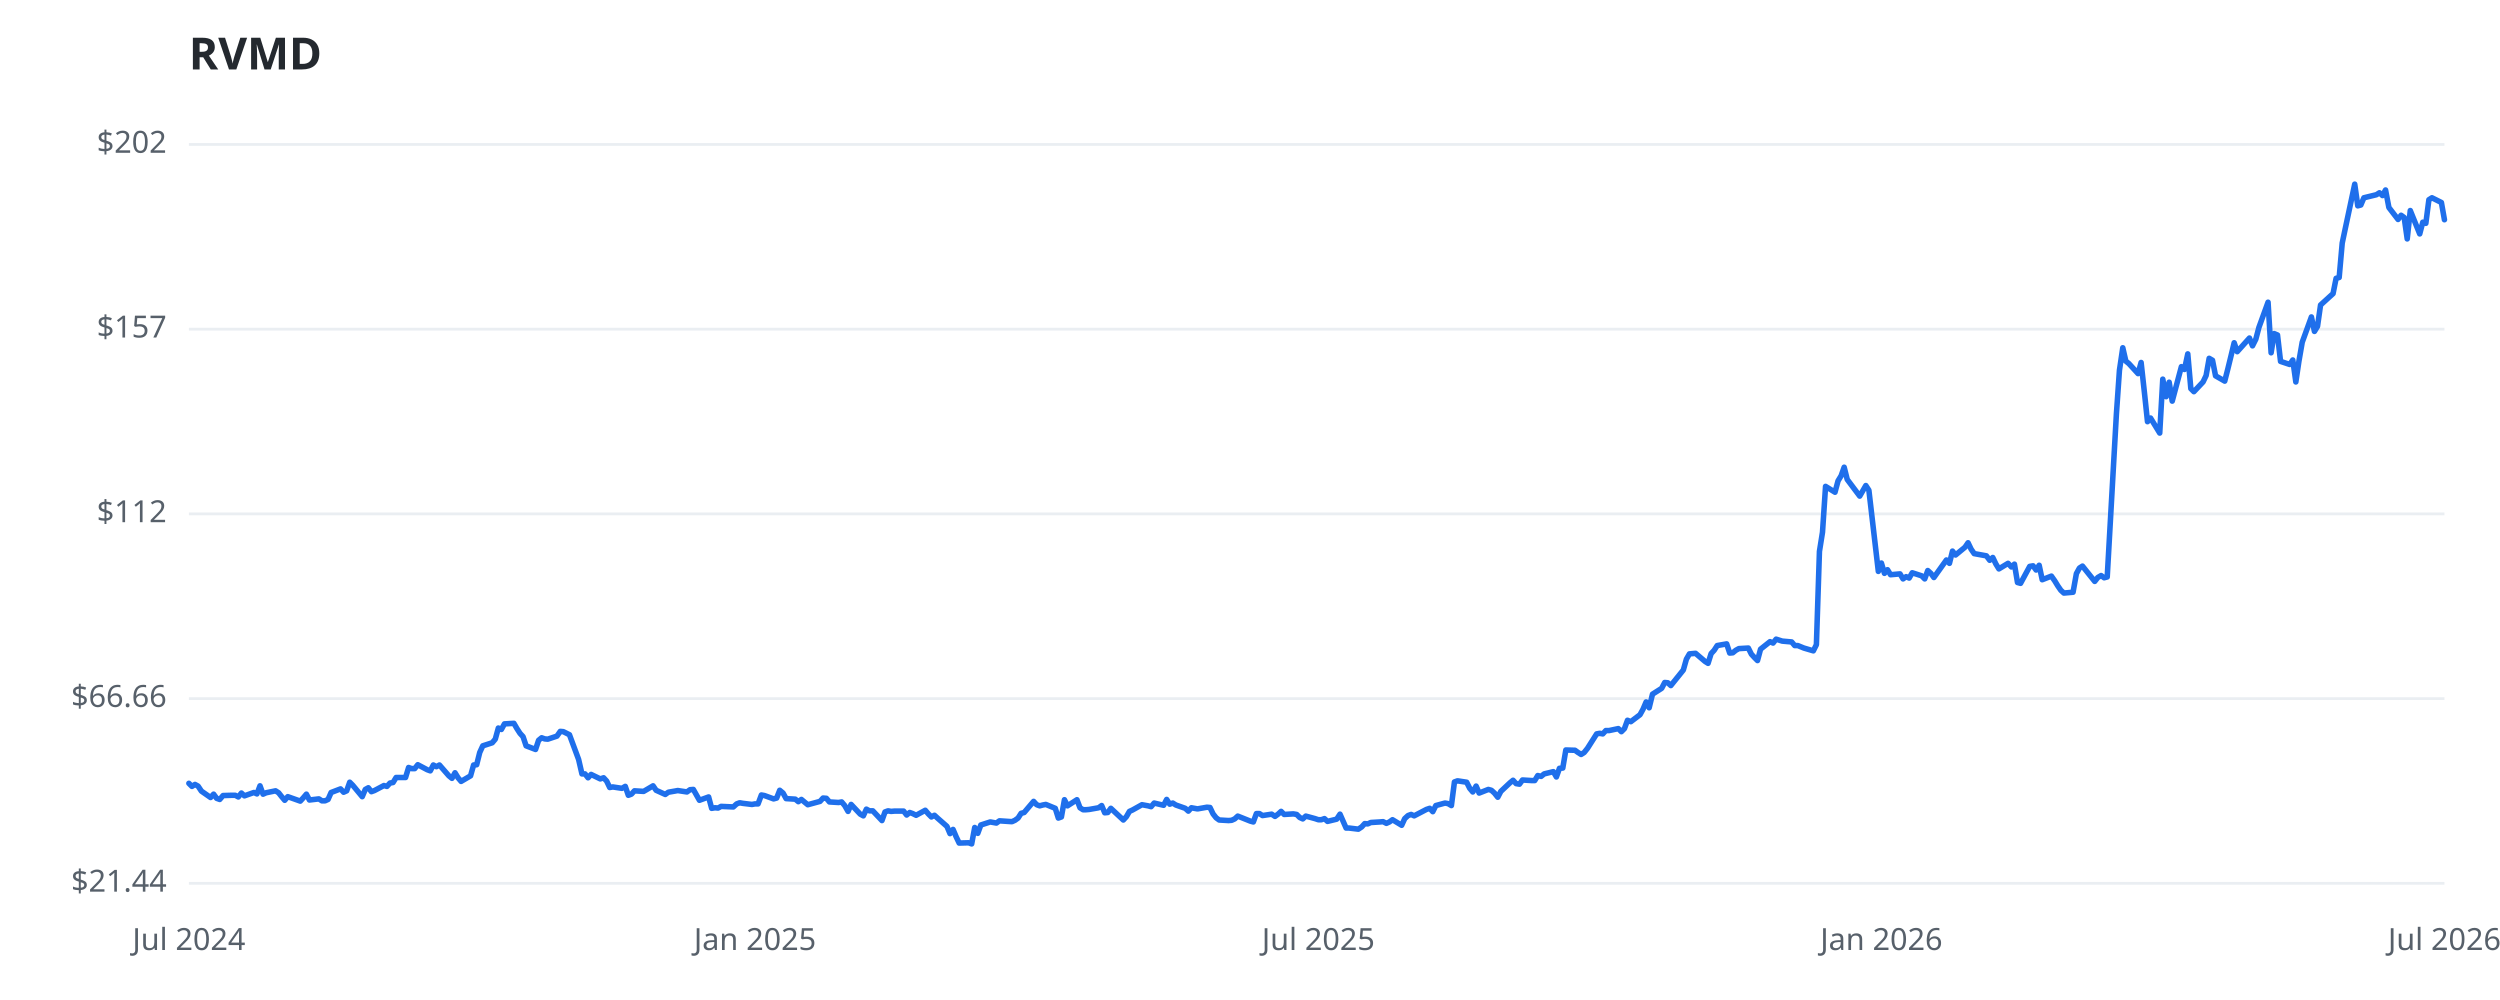
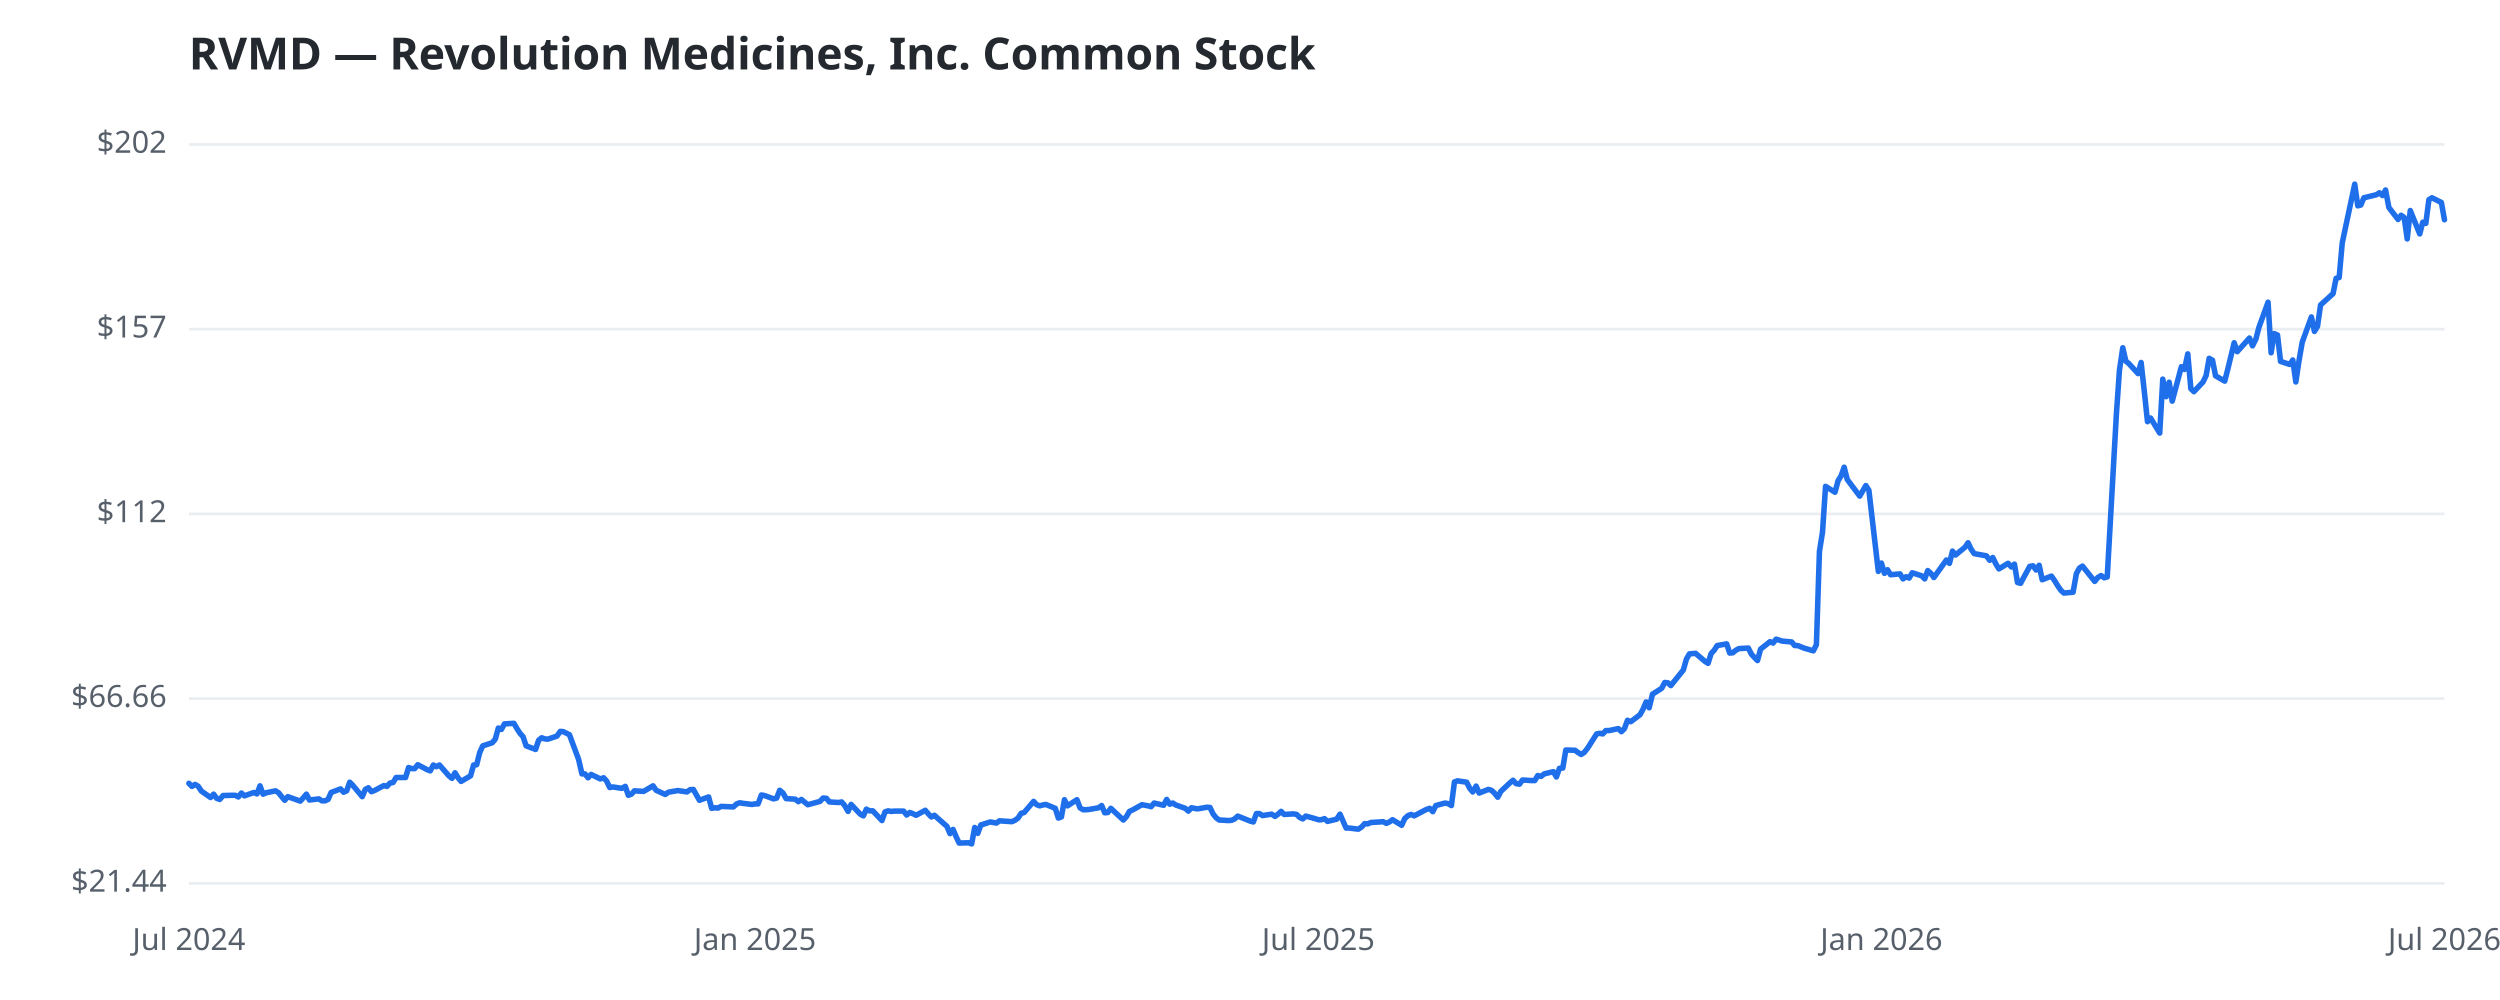
<svg xmlns="http://www.w3.org/2000/svg" viewBox="0 0 900 360" role="img" aria-labelledby="title-RVMD">
  <rect width="100%" height="100%" fill="#fff" />
-   <text x="68" y="25" fill="#24292f" font-family="system-ui,sans-serif" font-size="16" font-weight="600">RVMD</text>
+   <text x="68" y="25" fill="#24292f" font-family="system-ui,sans-serif" font-size="16" font-weight="600">RVMD — Revolution Medicines, Inc. Common Stock</text>
  <line x1="68" y1="318.0" x2="880" y2="318.0" stroke="#eaeef2" stroke-width="1" />
  <text x="60" y="321.0" text-anchor="end" fill="#57606a" font-family="system-ui,sans-serif" font-size="11">$21.44</text>
  <line x1="68" y1="251.5" x2="880" y2="251.5" stroke="#eaeef2" stroke-width="1" />
  <text x="60" y="254.5" text-anchor="end" fill="#57606a" font-family="system-ui,sans-serif" font-size="11">$66.66</text>
  <line x1="68" y1="185.0" x2="880" y2="185.0" stroke="#eaeef2" stroke-width="1" />
  <text x="60" y="188.0" text-anchor="end" fill="#57606a" font-family="system-ui,sans-serif" font-size="11">$112</text>
  <line x1="68" y1="118.5" x2="880" y2="118.5" stroke="#eaeef2" stroke-width="1" />
  <text x="60" y="121.5" text-anchor="end" fill="#57606a" font-family="system-ui,sans-serif" font-size="11">$157</text>
  <line x1="68" y1="52.0" x2="880" y2="52.0" stroke="#eaeef2" stroke-width="1" />
  <text x="60" y="55.0" text-anchor="end" fill="#57606a" font-family="system-ui,sans-serif" font-size="11">$202</text>
  <text x="68.0" y="342" text-anchor="middle" fill="#57606a" font-family="system-ui,sans-serif" font-size="11">Jul 2024</text>
  <text x="271.8" y="342" text-anchor="middle" fill="#57606a" font-family="system-ui,sans-serif" font-size="11">Jan 2025</text>
  <text x="474.6" y="342" text-anchor="middle" fill="#57606a" font-family="system-ui,sans-serif" font-size="11">Jul 2025</text>
  <text x="677.3" y="342" text-anchor="middle" fill="#57606a" font-family="system-ui,sans-serif" font-size="11">Jan 2026</text>
  <text x="880.0" y="342" text-anchor="middle" fill="#57606a" font-family="system-ui,sans-serif" font-size="11">Jul 2026</text>
  <polyline points="68.0,282.0 69.1,283.1 70.2,282.4 71.3,283.0 72.5,284.8 75.8,287.1 76.9,285.9 78.0,287.4 79.1,287.8 80.3,286.4 83.6,286.3 84.7,286.3 85.8,286.9 86.9,285.5 88.0,286.5 91.4,285.3 92.5,285.8 93.6,282.9 94.7,285.9 95.8,285.4 99.2,284.7 100.3,285.4 101.4,286.8 102.5,288.1 103.6,286.8 108.1,288.4 109.2,287.2 110.3,285.9 111.4,288.0 114.8,287.6 115.9,288.3 117.0,288.3 118.1,287.8 119.2,285.3 122.6,284.0 123.7,285.2 124.8,284.7 125.9,281.6 127.0,282.7 130.4,286.8 131.5,284.2 132.6,283.6 133.7,285.0 134.8,284.6 138.2,282.8 139.3,283.1 140.4,281.9 141.5,281.7 142.6,279.9 146.0,279.9 147.1,276.3 148.2,276.7 149.3,276.7 150.4,275.3 153.8,277.1 154.9,277.5 156.0,275.4 157.1,276.0 158.2,275.4 161.6,279.3 162.7,280.2 163.8,278.2 164.9,280.0 166.0,281.3 169.4,279.3 170.5,275.4 171.6,275.3 172.7,270.9 173.8,268.5 177.2,267.4 178.3,266.1 179.4,262.1 180.5,262.6 181.6,260.6 185.0,260.4 186.1,262.3 187.2,264.0 188.3,265.2 189.4,268.5 192.8,269.8 193.9,266.5 195.0,265.6 196.1,266.0 197.2,266.1 200.5,265.0 201.7,263.3 202.8,263.4 205.0,264.5 208.3,273.4 209.5,278.6 210.6,278.6 211.7,280.0 212.8,278.8 216.1,280.4 217.3,280.0 218.4,281.2 219.5,283.5 220.6,283.3 223.9,283.8 225.1,283.1 226.2,286.3 227.3,285.9 228.4,284.7 231.7,284.9 232.9,284.2 235.1,282.9 236.2,284.5 239.5,286.0 240.6,285.2 242.9,284.8 244.0,284.6 247.3,285.1 248.4,284.3 249.6,284.2 251.8,288.1 255.1,286.9 256.2,291.0 257.4,290.8 258.5,290.9 259.6,290.3 264.0,290.5 265.2,289.4 266.3,289.0 267.4,289.2 270.7,289.6 271.8,289.4 272.9,289.4 274.1,286.2 275.2,286.4 278.5,287.6 279.6,287.3 280.7,284.5 281.9,285.5 283.0,287.5 286.3,287.7 287.4,288.6 288.5,287.8 289.7,288.8 290.8,289.7 295.2,288.5 296.3,287.3 297.5,287.4 298.6,288.7 301.9,288.9 303.0,288.7 304.1,290.0 305.3,292.1 306.4,289.6 309.7,293.1 310.8,293.7 311.9,291.3 313.0,291.9 314.2,291.9 317.5,295.4 318.6,292.3 319.7,291.9 320.8,292.1 322.0,292.0 325.3,292.0 326.4,293.4 327.5,292.5 328.6,292.9 329.8,293.5 333.1,291.7 334.2,293.0 335.3,294.1 336.4,293.5 337.6,294.6 340.9,297.5 342.0,300.1 343.1,298.6 344.2,301.2 345.3,303.5 348.7,303.4 349.8,303.8 350.9,297.9 352.0,300.0 353.1,297.0 356.5,295.9 357.6,296.1 358.7,296.3 359.8,295.5 364.3,295.8 365.4,295.3 366.5,294.5 367.6,292.8 368.7,292.5 372.1,288.5 373.2,289.7 374.3,290.1 375.4,289.8 376.5,289.6 379.9,291.0 381.0,294.5 382.1,294.1 383.2,287.9 384.3,290.1 387.7,287.9 388.8,290.8 389.9,291.5 391.0,291.5 392.1,291.4 395.5,290.8 396.6,290.0 397.7,292.6 398.8,292.5 399.9,291.0 404.4,295.2 405.5,294.0 406.6,292.1 407.7,291.6 411.1,289.7 412.2,289.9 413.3,290.1 414.4,290.4 415.5,289.1 418.9,289.9 420.0,287.8 421.1,289.5 422.2,289.1 423.3,289.8 426.7,291.0 427.8,292.0 428.9,290.8 431.1,291.2 434.5,290.6 435.6,290.7 436.7,293.0 437.8,294.4 438.9,295.2 442.3,295.4 443.4,295.3 444.5,294.8 445.6,293.8 450.1,295.6 451.2,295.9 452.3,292.9 453.4,292.9 454.5,293.6 457.8,293.1 459.0,293.9 460.1,293.1 461.2,292.1 462.3,293.2 465.6,293.0 466.8,293.2 467.9,294.3 469.0,294.8 470.1,293.8 473.4,294.7 474.6,295.1 475.7,295.1 476.8,294.7 477.9,295.7 481.2,294.9 482.4,293.1 483.5,295.6 484.6,298.1 485.7,298.1 489.0,298.5 490.2,297.7 491.3,296.5 492.4,296.6 493.5,296.1 496.8,295.9 497.9,295.8 499.1,296.4 500.2,295.9 501.3,295.1 504.6,297.1 505.7,294.7 506.9,293.6 508.0,293.2 509.1,293.7 513.5,291.4 514.7,291.0 515.8,292.2 516.9,290.0 520.2,289.1 521.3,289.3 522.5,290.0 523.6,281.5 524.7,281.1 528.0,281.6 529.1,283.8 530.2,285.1 531.4,283.0 532.5,285.5 535.8,284.2 536.9,284.5 538.0,285.5 539.2,287.0 540.3,284.9 543.6,281.8 544.7,280.9 545.8,282.1 547.0,282.3 548.1,280.8 551.4,281.0 552.5,281.0 553.6,279.2 554.8,279.5 555.9,278.6 559.2,277.8 560.3,279.7 561.4,276.6 562.6,276.5 563.7,270.0 567.0,270.1 568.1,270.9 569.2,271.6 570.3,270.9 571.5,269.4 574.8,264.2 575.9,264.0 577.0,264.2 578.1,263.0 579.3,263.0 582.6,262.3 583.7,263.4 584.8,262.3 585.9,259.3 587.1,259.8 590.4,257.3 591.5,255.3 592.6,252.7 593.7,254.8 594.9,249.9 598.2,247.8 599.3,245.7 600.4,245.8 601.5,246.8 602.7,245.3 606.0,241.2 607.1,237.3 608.2,235.4 610.4,235.2 613.8,238.1 614.9,238.8 616.0,235.3 617.1,234.1 618.2,232.4 621.6,231.8 622.7,235.1 623.8,235.0 624.9,234.1 626.0,233.5 629.4,233.3 630.5,235.5 631.6,236.7 632.7,237.8 633.8,233.7 637.2,231.0 638.3,231.5 639.4,230.1 641.6,230.8 645.0,231.1 646.1,232.4 647.2,232.4 649.4,233.3 652.8,234.3 653.9,232.1 655.0,198.5 656.1,191.6 657.2,175.1 660.6,177.2 661.7,173.1 662.8,171.3 663.9,168.2 665.0,172.6 669.5,178.6 670.6,176.7 671.7,174.8 672.8,176.5 676.2,205.7 677.3,202.7 678.4,206.4 679.5,205.1 680.6,206.9 684.0,206.6 685.1,208.4 686.2,207.6 687.3,208.1 688.4,206.2 691.8,207.3 692.9,208.4 694.0,205.4 695.1,206.4 696.2,207.9 700.7,201.6 701.8,202.8 702.9,198.4 704.0,199.8 707.4,197.0 708.5,195.4 709.6,197.7 710.7,199.3 711.8,199.5 715.1,200.1 716.3,201.7 717.4,200.7 718.5,203.0 719.6,204.8 722.9,202.8 724.1,204.1 725.2,203.1 726.3,209.7 727.4,210.0 730.7,203.9 731.9,203.7 733.0,205.2 734.1,203.5 735.2,208.7 738.5,207.4 739.7,209.1 740.8,210.9 741.9,212.5 743.0,213.5 746.3,213.2 747.5,206.5 748.6,204.5 749.7,203.8 754.1,209.3 755.2,207.9 756.4,207.2 757.5,208.0 758.6,207.7 761.9,149.1 763.0,133.3 764.2,125.2 765.3,130.0 766.4,130.9 769.7,134.5 770.8,130.5 772.0,141.4 773.1,151.8 774.2,150.5 777.5,155.9 778.6,136.5 779.8,142.8 780.9,137.6 782.0,144.4 785.3,132.0 786.4,133.0 787.6,127.4 788.7,139.9 789.8,141.0 793.1,137.5 794.2,135.2 795.3,129.0 796.5,129.7 797.6,135.3 800.9,137.2 802.0,132.9 803.1,128.4 804.3,123.4 805.4,126.6 809.8,121.7 810.9,124.5 812.1,122.1 813.2,117.9 816.5,108.8 817.6,127.0 818.7,120.1 819.9,120.6 821.0,130.1 824.3,131.2 825.4,129.6 826.5,137.5 827.6,130.1 828.8,123.2 832.1,114.1 833.2,119.3 834.3,117.5 835.4,109.8 839.9,105.7 841.0,100.2 842.1,99.9 843.2,87.5 844.4,81.8 847.7,66.3 848.8,74.1 849.9,73.8 851.0,71.2 855.5,70.1 856.6,69.4 857.7,70.4 858.8,68.4 860.0,74.7 863.3,79.0 864.4,77.5 865.5,78.3 866.6,86.0 867.7,75.8 871.1,84.2 872.2,80.0 873.3,80.4 874.4,71.9 875.5,71.2 878.9,72.9 880.0,79.1" fill="none" stroke="#1f6feb" stroke-width="2" stroke-linejoin="round" stroke-linecap="round" vector-effect="non-scaling-stroke" />
</svg>
